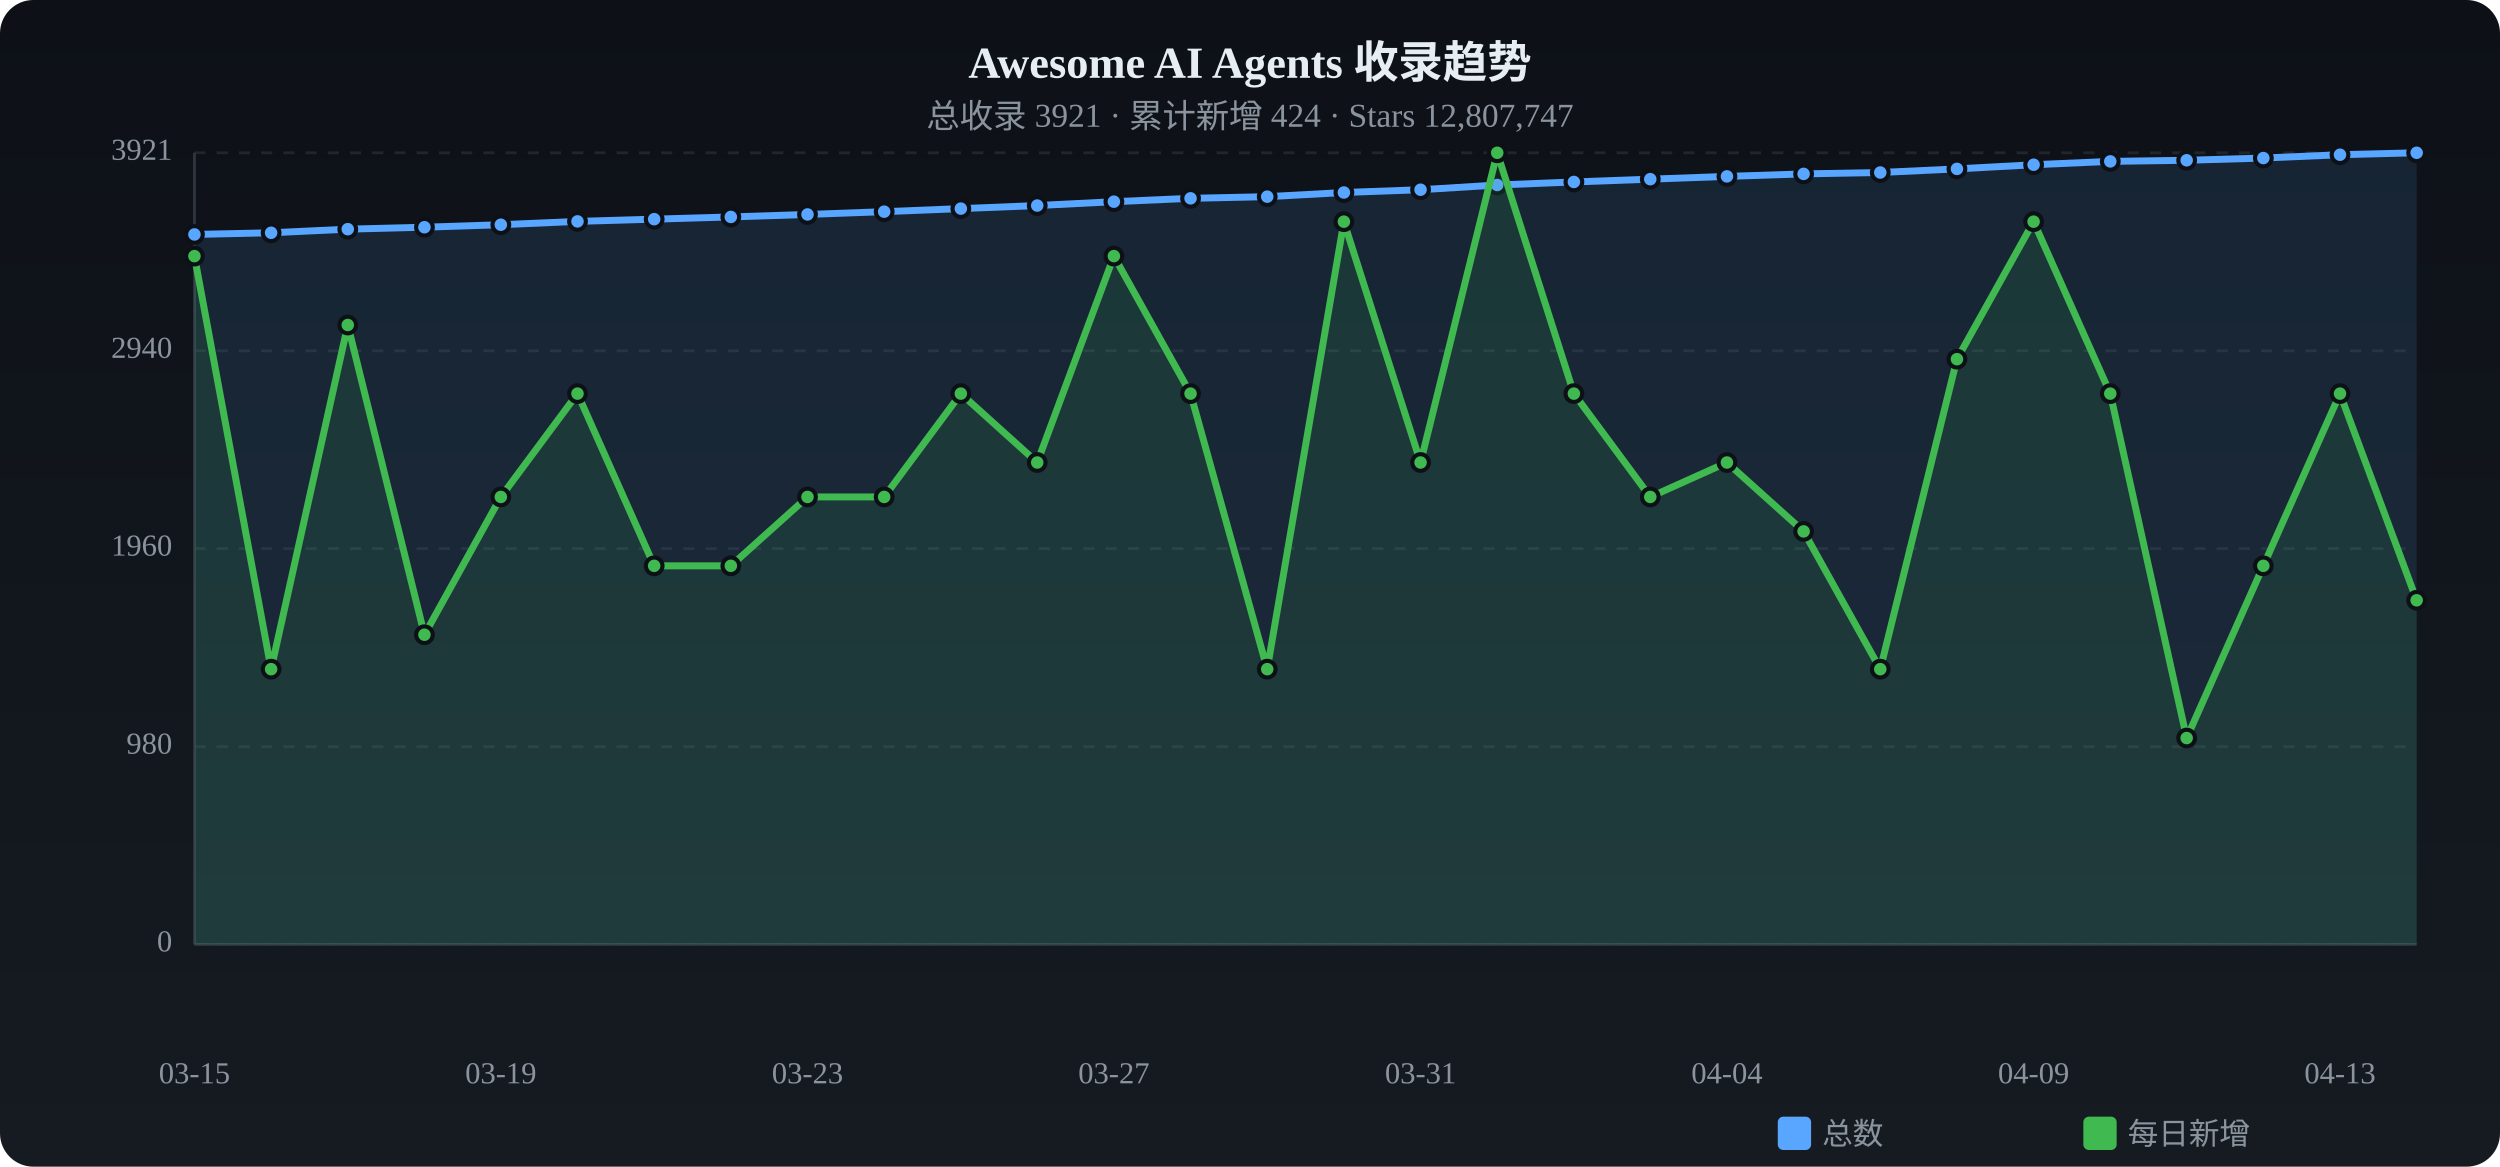
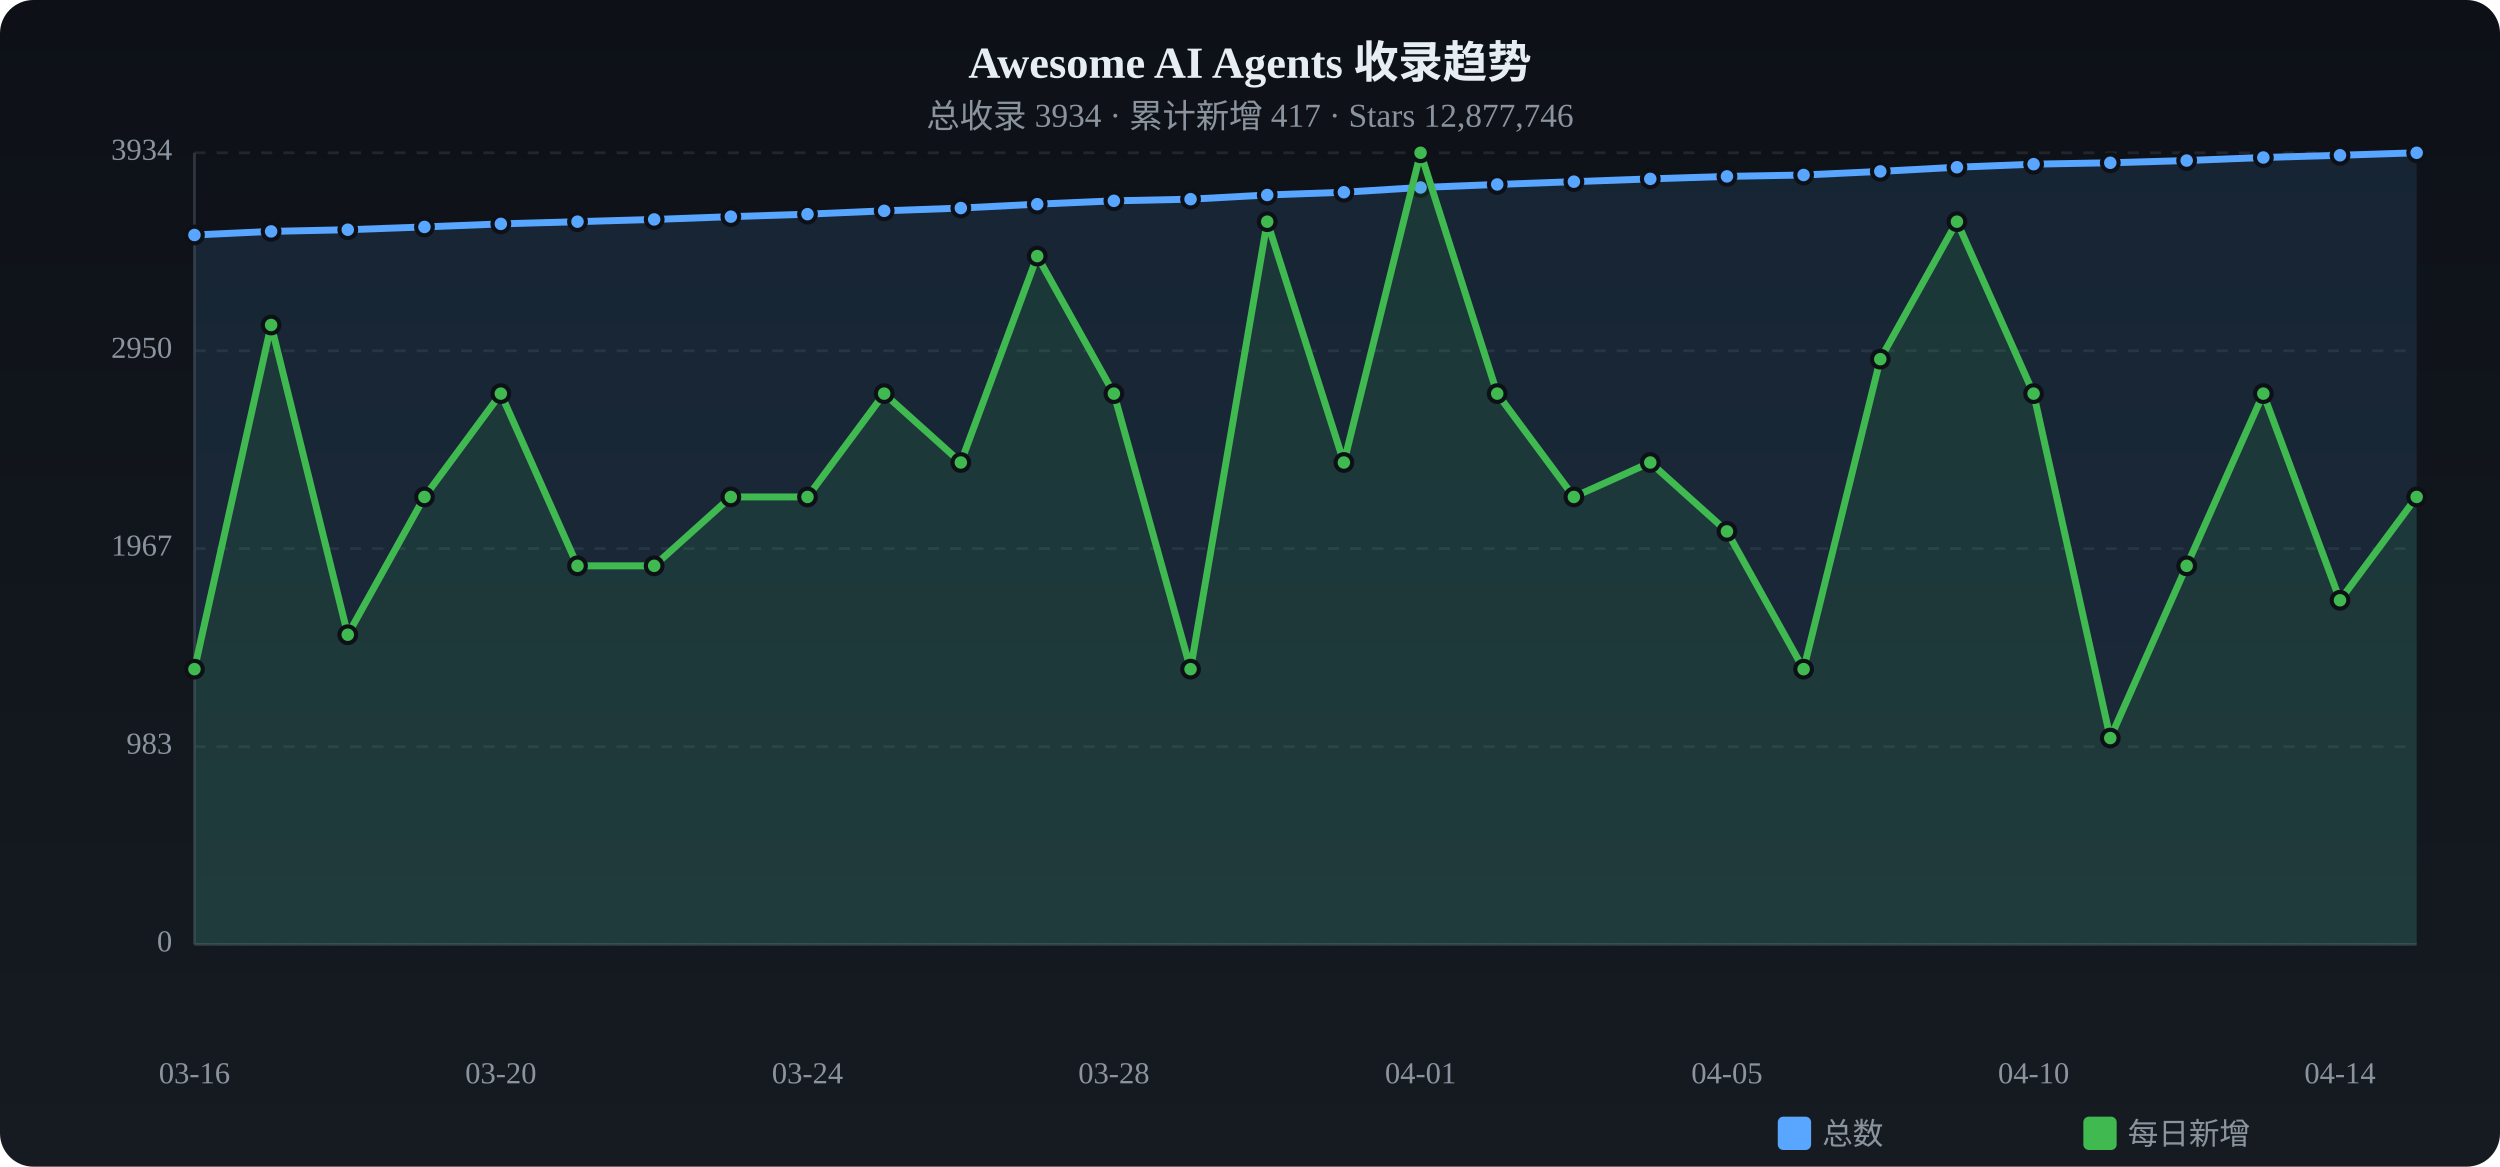
<svg xmlns="http://www.w3.org/2000/svg" viewBox="0 0 900 420" width="900" height="420">
  <defs>
    <linearGradient id="tbg" x1="0%" y1="0%" x2="0%" y2="100%">
      <stop offset="0%" stop-color="#0d1117" />
      <stop offset="100%" stop-color="#161b22" />
    </linearGradient>
  </defs>
  <rect width="900" height="420" rx="12" fill="url(#tbg)" />
  <text x="450.0" y="28" text-anchor="middle" fill="#e6edf3" font-size="16" font-weight="bold">Awesome AI Agents 收录趋势</text>
-   <text x="450.0" y="46" text-anchor="middle" fill="#8b949e" font-size="12">总收录 3921 · 累计新增 424 · Stars 12,807,747</text>
+   <text x="450.0" y="46" text-anchor="middle" fill="#8b949e" font-size="12">总收录 3934 · 累计新增 417 · Stars 12,877,746</text>
  <text x="62" y="340.0" text-anchor="end" fill="#8b949e" font-size="11" dominant-baseline="middle">0</text>
  <line x1="70" y1="340.0" x2="870" y2="340.0" stroke="#21262d" stroke-dasharray="4 4" />
-   <text x="62" y="268.8" text-anchor="end" fill="#8b949e" font-size="11" dominant-baseline="middle">980</text>
+   <text x="62" y="268.8" text-anchor="end" fill="#8b949e" font-size="11" dominant-baseline="middle">983</text>
  <line x1="70" y1="268.8" x2="870" y2="268.8" stroke="#21262d" stroke-dasharray="4 4" />
-   <text x="62" y="197.5" text-anchor="end" fill="#8b949e" font-size="11" dominant-baseline="middle">1960</text>
+   <text x="62" y="197.5" text-anchor="end" fill="#8b949e" font-size="11" dominant-baseline="middle">1967</text>
  <line x1="70" y1="197.5" x2="870" y2="197.5" stroke="#21262d" stroke-dasharray="4 4" />
-   <text x="62" y="126.3" text-anchor="end" fill="#8b949e" font-size="11" dominant-baseline="middle">2940</text>
+   <text x="62" y="126.3" text-anchor="end" fill="#8b949e" font-size="11" dominant-baseline="middle">2950</text>
  <line x1="70" y1="126.3" x2="870" y2="126.3" stroke="#21262d" stroke-dasharray="4 4" />
-   <text x="62" y="55.0" text-anchor="end" fill="#8b949e" font-size="11" dominant-baseline="middle">3921</text>
+   <text x="62" y="55.0" text-anchor="end" fill="#8b949e" font-size="11" dominant-baseline="middle">3934</text>
  <line x1="70" y1="55.0" x2="870" y2="55.0" stroke="#21262d" stroke-dasharray="4 4" />
  <line x1="70" y1="55" x2="70" y2="340" stroke="#30363d" />
  <line x1="70" y1="340" x2="870" y2="340" stroke="#30363d" />
-   <path d="M70.0,84.4 L97.6,83.8 L125.2,82.5 L152.8,81.8 L180.3,80.9 L207.9,79.7 L235.5,78.9 L263.1,78.1 L290.7,77.2 L318.3,76.2 L345.9,75.1 L373.4,74.0 L401.0,72.6 L428.6,71.4 L456.2,70.8 L483.8,69.3 L511.4,68.3 L539.0,66.6 L566.6,65.5 L594.1,64.5 L621.7,63.5 L649.3,62.6 L676.9,62.1 L704.5,60.8 L732.1,59.3 L759.7,58.1 L787.2,57.7 L814.8,56.9 L842.4,55.7 L870.0,55.0 L870.0,340 L70.0,340 Z" fill="#58a6ff" opacity="0.12" />
-   <polyline points="70.0,84.4 97.6,83.8 125.2,82.5 152.8,81.8 180.3,80.9 207.9,79.7 235.5,78.9 263.1,78.1 290.7,77.2 318.3,76.2 345.9,75.1 373.4,74.0 401.0,72.6 428.6,71.4 456.2,70.8 483.8,69.3 511.4,68.3 539.0,66.6 566.6,65.5 594.1,64.5 621.7,63.5 649.3,62.6 676.9,62.1 704.5,60.8 732.1,59.3 759.7,58.1 787.2,57.7 814.8,56.9 842.4,55.7 870.0,55.0" fill="none" stroke="#58a6ff" stroke-width="2.5" stroke-linecap="round" stroke-linejoin="round" />
-   <circle cx="70.0" cy="84.4" r="3" fill="#58a6ff" stroke="#0d1117" stroke-width="1.5" />
-   <circle cx="97.6" cy="83.8" r="3" fill="#58a6ff" stroke="#0d1117" stroke-width="1.5" />
-   <circle cx="125.2" cy="82.5" r="3" fill="#58a6ff" stroke="#0d1117" stroke-width="1.5" />
-   <circle cx="152.8" cy="81.8" r="3" fill="#58a6ff" stroke="#0d1117" stroke-width="1.5" />
-   <circle cx="180.3" cy="80.9" r="3" fill="#58a6ff" stroke="#0d1117" stroke-width="1.5" />
-   <circle cx="207.9" cy="79.7" r="3" fill="#58a6ff" stroke="#0d1117" stroke-width="1.5" />
-   <circle cx="235.5" cy="78.9" r="3" fill="#58a6ff" stroke="#0d1117" stroke-width="1.5" />
-   <circle cx="263.1" cy="78.1" r="3" fill="#58a6ff" stroke="#0d1117" stroke-width="1.5" />
-   <circle cx="290.7" cy="77.2" r="3" fill="#58a6ff" stroke="#0d1117" stroke-width="1.5" />
-   <circle cx="318.3" cy="76.2" r="3" fill="#58a6ff" stroke="#0d1117" stroke-width="1.5" />
-   <circle cx="345.9" cy="75.1" r="3" fill="#58a6ff" stroke="#0d1117" stroke-width="1.5" />
-   <circle cx="373.4" cy="74.0" r="3" fill="#58a6ff" stroke="#0d1117" stroke-width="1.5" />
-   <circle cx="401.0" cy="72.6" r="3" fill="#58a6ff" stroke="#0d1117" stroke-width="1.5" />
-   <circle cx="428.6" cy="71.4" r="3" fill="#58a6ff" stroke="#0d1117" stroke-width="1.5" />
-   <circle cx="456.2" cy="70.8" r="3" fill="#58a6ff" stroke="#0d1117" stroke-width="1.5" />
-   <circle cx="483.8" cy="69.3" r="3" fill="#58a6ff" stroke="#0d1117" stroke-width="1.5" />
-   <circle cx="511.4" cy="68.3" r="3" fill="#58a6ff" stroke="#0d1117" stroke-width="1.5" />
-   <circle cx="539.0" cy="66.6" r="3" fill="#58a6ff" stroke="#0d1117" stroke-width="1.5" />
-   <circle cx="566.6" cy="65.5" r="3" fill="#58a6ff" stroke="#0d1117" stroke-width="1.5" />
-   <circle cx="594.1" cy="64.5" r="3" fill="#58a6ff" stroke="#0d1117" stroke-width="1.5" />
+   <path d="M70.0,84.6 L97.6,83.3 L125.2,82.7 L152.8,81.7 L180.3,80.6 L207.9,79.8 L235.5,79.0 L263.1,78.0 L290.7,77.1 L318.3,75.9 L345.9,74.9 L373.4,73.5 L401.0,72.3 L428.6,71.7 L456.2,70.2 L483.8,69.2 L511.4,67.5 L539.0,66.4 L566.6,65.4 L594.1,64.4 L621.7,63.5 L649.3,63.0 L676.9,61.7 L704.5,60.2 L732.1,59.1 L759.7,58.6 L787.2,57.8 L814.8,56.7 L842.4,55.9 L870.0,55.0 L870.0,340 L70.0,340 Z" fill="#58a6ff" opacity="0.12" />
+   <polyline points="70.0,84.6 97.6,83.3 125.2,82.7 152.8,81.7 180.3,80.6 207.9,79.8 235.5,79.0 263.1,78.0 290.7,77.1 318.3,75.9 345.9,74.9 373.4,73.5 401.0,72.3 428.6,71.7 456.2,70.2 483.8,69.2 511.4,67.5 539.0,66.4 566.6,65.4 594.1,64.4 621.7,63.5 649.3,63.0 676.9,61.7 704.5,60.2 732.1,59.1 759.7,58.6 787.2,57.8 814.8,56.7 842.4,55.9 870.0,55.0" fill="none" stroke="#58a6ff" stroke-width="2.5" stroke-linecap="round" stroke-linejoin="round" />
+   <circle cx="70.0" cy="84.6" r="3" fill="#58a6ff" stroke="#0d1117" stroke-width="1.5" />
+   <circle cx="97.6" cy="83.3" r="3" fill="#58a6ff" stroke="#0d1117" stroke-width="1.5" />
+   <circle cx="125.2" cy="82.7" r="3" fill="#58a6ff" stroke="#0d1117" stroke-width="1.5" />
+   <circle cx="152.8" cy="81.7" r="3" fill="#58a6ff" stroke="#0d1117" stroke-width="1.5" />
+   <circle cx="180.3" cy="80.6" r="3" fill="#58a6ff" stroke="#0d1117" stroke-width="1.5" />
+   <circle cx="207.9" cy="79.8" r="3" fill="#58a6ff" stroke="#0d1117" stroke-width="1.5" />
+   <circle cx="235.5" cy="79.0" r="3" fill="#58a6ff" stroke="#0d1117" stroke-width="1.5" />
+   <circle cx="263.1" cy="78.0" r="3" fill="#58a6ff" stroke="#0d1117" stroke-width="1.5" />
+   <circle cx="290.7" cy="77.1" r="3" fill="#58a6ff" stroke="#0d1117" stroke-width="1.5" />
+   <circle cx="318.3" cy="75.9" r="3" fill="#58a6ff" stroke="#0d1117" stroke-width="1.5" />
+   <circle cx="345.9" cy="74.9" r="3" fill="#58a6ff" stroke="#0d1117" stroke-width="1.5" />
+   <circle cx="373.4" cy="73.5" r="3" fill="#58a6ff" stroke="#0d1117" stroke-width="1.5" />
+   <circle cx="401.0" cy="72.3" r="3" fill="#58a6ff" stroke="#0d1117" stroke-width="1.5" />
+   <circle cx="428.6" cy="71.7" r="3" fill="#58a6ff" stroke="#0d1117" stroke-width="1.5" />
+   <circle cx="456.2" cy="70.2" r="3" fill="#58a6ff" stroke="#0d1117" stroke-width="1.5" />
+   <circle cx="483.8" cy="69.2" r="3" fill="#58a6ff" stroke="#0d1117" stroke-width="1.5" />
+   <circle cx="511.4" cy="67.5" r="3" fill="#58a6ff" stroke="#0d1117" stroke-width="1.5" />
+   <circle cx="539.0" cy="66.4" r="3" fill="#58a6ff" stroke="#0d1117" stroke-width="1.5" />
+   <circle cx="566.6" cy="65.4" r="3" fill="#58a6ff" stroke="#0d1117" stroke-width="1.5" />
+   <circle cx="594.1" cy="64.4" r="3" fill="#58a6ff" stroke="#0d1117" stroke-width="1.5" />
  <circle cx="621.7" cy="63.5" r="3" fill="#58a6ff" stroke="#0d1117" stroke-width="1.5" />
-   <circle cx="649.3" cy="62.6" r="3" fill="#58a6ff" stroke="#0d1117" stroke-width="1.5" />
-   <circle cx="676.9" cy="62.1" r="3" fill="#58a6ff" stroke="#0d1117" stroke-width="1.5" />
-   <circle cx="704.5" cy="60.8" r="3" fill="#58a6ff" stroke="#0d1117" stroke-width="1.5" />
-   <circle cx="732.1" cy="59.3" r="3" fill="#58a6ff" stroke="#0d1117" stroke-width="1.5" />
-   <circle cx="759.7" cy="58.1" r="3" fill="#58a6ff" stroke="#0d1117" stroke-width="1.5" />
-   <circle cx="787.2" cy="57.7" r="3" fill="#58a6ff" stroke="#0d1117" stroke-width="1.5" />
-   <circle cx="814.8" cy="56.9" r="3" fill="#58a6ff" stroke="#0d1117" stroke-width="1.5" />
-   <circle cx="842.4" cy="55.7" r="3" fill="#58a6ff" stroke="#0d1117" stroke-width="1.5" />
+   <circle cx="649.3" cy="63.0" r="3" fill="#58a6ff" stroke="#0d1117" stroke-width="1.5" />
+   <circle cx="676.9" cy="61.7" r="3" fill="#58a6ff" stroke="#0d1117" stroke-width="1.5" />
+   <circle cx="704.5" cy="60.2" r="3" fill="#58a6ff" stroke="#0d1117" stroke-width="1.5" />
+   <circle cx="732.1" cy="59.1" r="3" fill="#58a6ff" stroke="#0d1117" stroke-width="1.5" />
+   <circle cx="759.7" cy="58.6" r="3" fill="#58a6ff" stroke="#0d1117" stroke-width="1.5" />
+   <circle cx="787.2" cy="57.8" r="3" fill="#58a6ff" stroke="#0d1117" stroke-width="1.5" />
+   <circle cx="814.8" cy="56.7" r="3" fill="#58a6ff" stroke="#0d1117" stroke-width="1.5" />
+   <circle cx="842.4" cy="55.9" r="3" fill="#58a6ff" stroke="#0d1117" stroke-width="1.5" />
  <circle cx="870.0" cy="55.0" r="3" fill="#58a6ff" stroke="#0d1117" stroke-width="1.5" />
-   <path d="M70.0,92.2 L97.6,240.9 L125.2,117.0 L152.8,228.5 L180.3,178.9 L207.9,141.7 L235.5,203.7 L263.1,203.7 L290.7,178.9 L318.3,178.9 L345.9,141.7 L373.4,166.5 L401.0,92.2 L428.6,141.7 L456.2,240.9 L483.8,79.8 L511.4,166.5 L539.0,55.0 L566.6,141.7 L594.1,178.9 L621.7,166.5 L649.3,191.3 L676.9,240.9 L704.5,129.3 L732.1,79.8 L759.7,141.7 L787.2,265.7 L814.8,203.7 L842.4,141.7 L870.0,216.1 L870.0,340 L70.0,340 Z" fill="#3fb950" opacity="0.12" />
-   <polyline points="70.0,92.2 97.6,240.9 125.2,117.0 152.8,228.5 180.3,178.9 207.9,141.7 235.5,203.7 263.1,203.7 290.7,178.9 318.3,178.9 345.9,141.7 373.4,166.5 401.0,92.2 428.6,141.7 456.2,240.9 483.8,79.8 511.4,166.5 539.0,55.0 566.6,141.7 594.1,178.9 621.7,166.5 649.3,191.3 676.9,240.9 704.5,129.3 732.1,79.8 759.7,141.7 787.2,265.7 814.8,203.7 842.4,141.7 870.0,216.1" fill="none" stroke="#3fb950" stroke-width="2.5" stroke-linecap="round" stroke-linejoin="round" />
-   <circle cx="70.0" cy="92.2" r="3" fill="#3fb950" stroke="#0d1117" stroke-width="1.5" />
-   <circle cx="97.6" cy="240.9" r="3" fill="#3fb950" stroke="#0d1117" stroke-width="1.5" />
-   <circle cx="125.2" cy="117.0" r="3" fill="#3fb950" stroke="#0d1117" stroke-width="1.5" />
-   <circle cx="152.8" cy="228.5" r="3" fill="#3fb950" stroke="#0d1117" stroke-width="1.5" />
-   <circle cx="180.3" cy="178.9" r="3" fill="#3fb950" stroke="#0d1117" stroke-width="1.5" />
-   <circle cx="207.9" cy="141.7" r="3" fill="#3fb950" stroke="#0d1117" stroke-width="1.5" />
+   <path d="M70.0,240.9 L97.6,117.0 L125.2,228.5 L152.8,178.9 L180.3,141.7 L207.9,203.7 L235.5,203.7 L263.1,178.9 L290.7,178.9 L318.3,141.7 L345.9,166.5 L373.4,92.2 L401.0,141.7 L428.6,240.9 L456.2,79.8 L483.8,166.5 L511.4,55.0 L539.0,141.7 L566.6,178.9 L594.1,166.5 L621.7,191.3 L649.3,240.9 L676.9,129.3 L704.5,79.8 L732.1,141.7 L759.7,265.7 L787.2,203.7 L814.8,141.7 L842.4,216.1 L870.0,178.9 L870.0,340 L70.0,340 Z" fill="#3fb950" opacity="0.12" />
+   <polyline points="70.0,240.9 97.6,117.0 125.2,228.5 152.8,178.9 180.3,141.7 207.9,203.7 235.5,203.7 263.1,178.9 290.7,178.9 318.3,141.7 345.9,166.5 373.4,92.2 401.0,141.7 428.6,240.9 456.2,79.8 483.8,166.5 511.4,55.0 539.0,141.7 566.6,178.9 594.1,166.5 621.7,191.3 649.3,240.9 676.9,129.3 704.5,79.8 732.1,141.7 759.7,265.7 787.2,203.7 814.8,141.7 842.4,216.1 870.0,178.9" fill="none" stroke="#3fb950" stroke-width="2.5" stroke-linecap="round" stroke-linejoin="round" />
+   <circle cx="70.0" cy="240.9" r="3" fill="#3fb950" stroke="#0d1117" stroke-width="1.5" />
+   <circle cx="97.6" cy="117.0" r="3" fill="#3fb950" stroke="#0d1117" stroke-width="1.5" />
+   <circle cx="125.2" cy="228.5" r="3" fill="#3fb950" stroke="#0d1117" stroke-width="1.5" />
+   <circle cx="152.8" cy="178.9" r="3" fill="#3fb950" stroke="#0d1117" stroke-width="1.5" />
+   <circle cx="180.3" cy="141.7" r="3" fill="#3fb950" stroke="#0d1117" stroke-width="1.5" />
+   <circle cx="207.9" cy="203.7" r="3" fill="#3fb950" stroke="#0d1117" stroke-width="1.5" />
  <circle cx="235.5" cy="203.7" r="3" fill="#3fb950" stroke="#0d1117" stroke-width="1.5" />
-   <circle cx="263.1" cy="203.7" r="3" fill="#3fb950" stroke="#0d1117" stroke-width="1.5" />
+   <circle cx="263.1" cy="178.9" r="3" fill="#3fb950" stroke="#0d1117" stroke-width="1.5" />
  <circle cx="290.7" cy="178.9" r="3" fill="#3fb950" stroke="#0d1117" stroke-width="1.5" />
-   <circle cx="318.3" cy="178.9" r="3" fill="#3fb950" stroke="#0d1117" stroke-width="1.5" />
-   <circle cx="345.9" cy="141.7" r="3" fill="#3fb950" stroke="#0d1117" stroke-width="1.5" />
-   <circle cx="373.4" cy="166.5" r="3" fill="#3fb950" stroke="#0d1117" stroke-width="1.5" />
-   <circle cx="401.0" cy="92.2" r="3" fill="#3fb950" stroke="#0d1117" stroke-width="1.5" />
-   <circle cx="428.6" cy="141.7" r="3" fill="#3fb950" stroke="#0d1117" stroke-width="1.5" />
-   <circle cx="456.2" cy="240.9" r="3" fill="#3fb950" stroke="#0d1117" stroke-width="1.5" />
-   <circle cx="483.8" cy="79.8" r="3" fill="#3fb950" stroke="#0d1117" stroke-width="1.5" />
-   <circle cx="511.4" cy="166.5" r="3" fill="#3fb950" stroke="#0d1117" stroke-width="1.5" />
-   <circle cx="539.0" cy="55.0" r="3" fill="#3fb950" stroke="#0d1117" stroke-width="1.5" />
-   <circle cx="566.6" cy="141.7" r="3" fill="#3fb950" stroke="#0d1117" stroke-width="1.5" />
-   <circle cx="594.1" cy="178.9" r="3" fill="#3fb950" stroke="#0d1117" stroke-width="1.5" />
-   <circle cx="621.7" cy="166.5" r="3" fill="#3fb950" stroke="#0d1117" stroke-width="1.5" />
-   <circle cx="649.3" cy="191.3" r="3" fill="#3fb950" stroke="#0d1117" stroke-width="1.5" />
-   <circle cx="676.9" cy="240.9" r="3" fill="#3fb950" stroke="#0d1117" stroke-width="1.5" />
-   <circle cx="704.5" cy="129.3" r="3" fill="#3fb950" stroke="#0d1117" stroke-width="1.5" />
-   <circle cx="732.1" cy="79.8" r="3" fill="#3fb950" stroke="#0d1117" stroke-width="1.5" />
-   <circle cx="759.7" cy="141.7" r="3" fill="#3fb950" stroke="#0d1117" stroke-width="1.5" />
-   <circle cx="787.2" cy="265.7" r="3" fill="#3fb950" stroke="#0d1117" stroke-width="1.5" />
-   <circle cx="814.8" cy="203.7" r="3" fill="#3fb950" stroke="#0d1117" stroke-width="1.5" />
-   <circle cx="842.4" cy="141.7" r="3" fill="#3fb950" stroke="#0d1117" stroke-width="1.5" />
-   <circle cx="870.0" cy="216.1" r="3" fill="#3fb950" stroke="#0d1117" stroke-width="1.5" />
-   <text x="70.0" y="390" text-anchor="middle" fill="#8b949e" font-size="11">03-15</text>
-   <text x="180.3" y="390" text-anchor="middle" fill="#8b949e" font-size="11">03-19</text>
-   <text x="290.7" y="390" text-anchor="middle" fill="#8b949e" font-size="11">03-23</text>
-   <text x="401.0" y="390" text-anchor="middle" fill="#8b949e" font-size="11">03-27</text>
-   <text x="511.4" y="390" text-anchor="middle" fill="#8b949e" font-size="11">03-31</text>
-   <text x="621.7" y="390" text-anchor="middle" fill="#8b949e" font-size="11">04-04</text>
-   <text x="732.1" y="390" text-anchor="middle" fill="#8b949e" font-size="11">04-09</text>
-   <text x="842.4" y="390" text-anchor="middle" fill="#8b949e" font-size="11">04-13</text>
+   <circle cx="318.3" cy="141.7" r="3" fill="#3fb950" stroke="#0d1117" stroke-width="1.5" />
+   <circle cx="345.9" cy="166.5" r="3" fill="#3fb950" stroke="#0d1117" stroke-width="1.5" />
+   <circle cx="373.4" cy="92.2" r="3" fill="#3fb950" stroke="#0d1117" stroke-width="1.5" />
+   <circle cx="401.0" cy="141.7" r="3" fill="#3fb950" stroke="#0d1117" stroke-width="1.5" />
+   <circle cx="428.6" cy="240.9" r="3" fill="#3fb950" stroke="#0d1117" stroke-width="1.5" />
+   <circle cx="456.2" cy="79.8" r="3" fill="#3fb950" stroke="#0d1117" stroke-width="1.5" />
+   <circle cx="483.8" cy="166.5" r="3" fill="#3fb950" stroke="#0d1117" stroke-width="1.5" />
+   <circle cx="511.4" cy="55.0" r="3" fill="#3fb950" stroke="#0d1117" stroke-width="1.5" />
+   <circle cx="539.0" cy="141.7" r="3" fill="#3fb950" stroke="#0d1117" stroke-width="1.5" />
+   <circle cx="566.6" cy="178.9" r="3" fill="#3fb950" stroke="#0d1117" stroke-width="1.5" />
+   <circle cx="594.1" cy="166.5" r="3" fill="#3fb950" stroke="#0d1117" stroke-width="1.5" />
+   <circle cx="621.7" cy="191.3" r="3" fill="#3fb950" stroke="#0d1117" stroke-width="1.5" />
+   <circle cx="649.3" cy="240.9" r="3" fill="#3fb950" stroke="#0d1117" stroke-width="1.5" />
+   <circle cx="676.9" cy="129.3" r="3" fill="#3fb950" stroke="#0d1117" stroke-width="1.5" />
+   <circle cx="704.5" cy="79.8" r="3" fill="#3fb950" stroke="#0d1117" stroke-width="1.5" />
+   <circle cx="732.1" cy="141.7" r="3" fill="#3fb950" stroke="#0d1117" stroke-width="1.5" />
+   <circle cx="759.7" cy="265.7" r="3" fill="#3fb950" stroke="#0d1117" stroke-width="1.5" />
+   <circle cx="787.2" cy="203.7" r="3" fill="#3fb950" stroke="#0d1117" stroke-width="1.5" />
+   <circle cx="814.8" cy="141.7" r="3" fill="#3fb950" stroke="#0d1117" stroke-width="1.5" />
+   <circle cx="842.4" cy="216.1" r="3" fill="#3fb950" stroke="#0d1117" stroke-width="1.5" />
+   <circle cx="870.0" cy="178.9" r="3" fill="#3fb950" stroke="#0d1117" stroke-width="1.5" />
+   <text x="70.0" y="390" text-anchor="middle" fill="#8b949e" font-size="11">03-16</text>
+   <text x="180.3" y="390" text-anchor="middle" fill="#8b949e" font-size="11">03-20</text>
+   <text x="290.7" y="390" text-anchor="middle" fill="#8b949e" font-size="11">03-24</text>
+   <text x="401.0" y="390" text-anchor="middle" fill="#8b949e" font-size="11">03-28</text>
+   <text x="511.4" y="390" text-anchor="middle" fill="#8b949e" font-size="11">04-01</text>
+   <text x="621.7" y="390" text-anchor="middle" fill="#8b949e" font-size="11">04-05</text>
+   <text x="732.1" y="390" text-anchor="middle" fill="#8b949e" font-size="11">04-10</text>
+   <text x="842.4" y="390" text-anchor="middle" fill="#8b949e" font-size="11">04-14</text>
  <rect x="640" y="402" width="12" height="12" rx="2" fill="#58a6ff" />
  <text x="656" y="412" fill="#8b949e" font-size="11">总数</text>
  <rect x="750" y="402" width="12" height="12" rx="2" fill="#3fb950" />
  <text x="766" y="412" fill="#8b949e" font-size="11">每日新增</text>
</svg>
